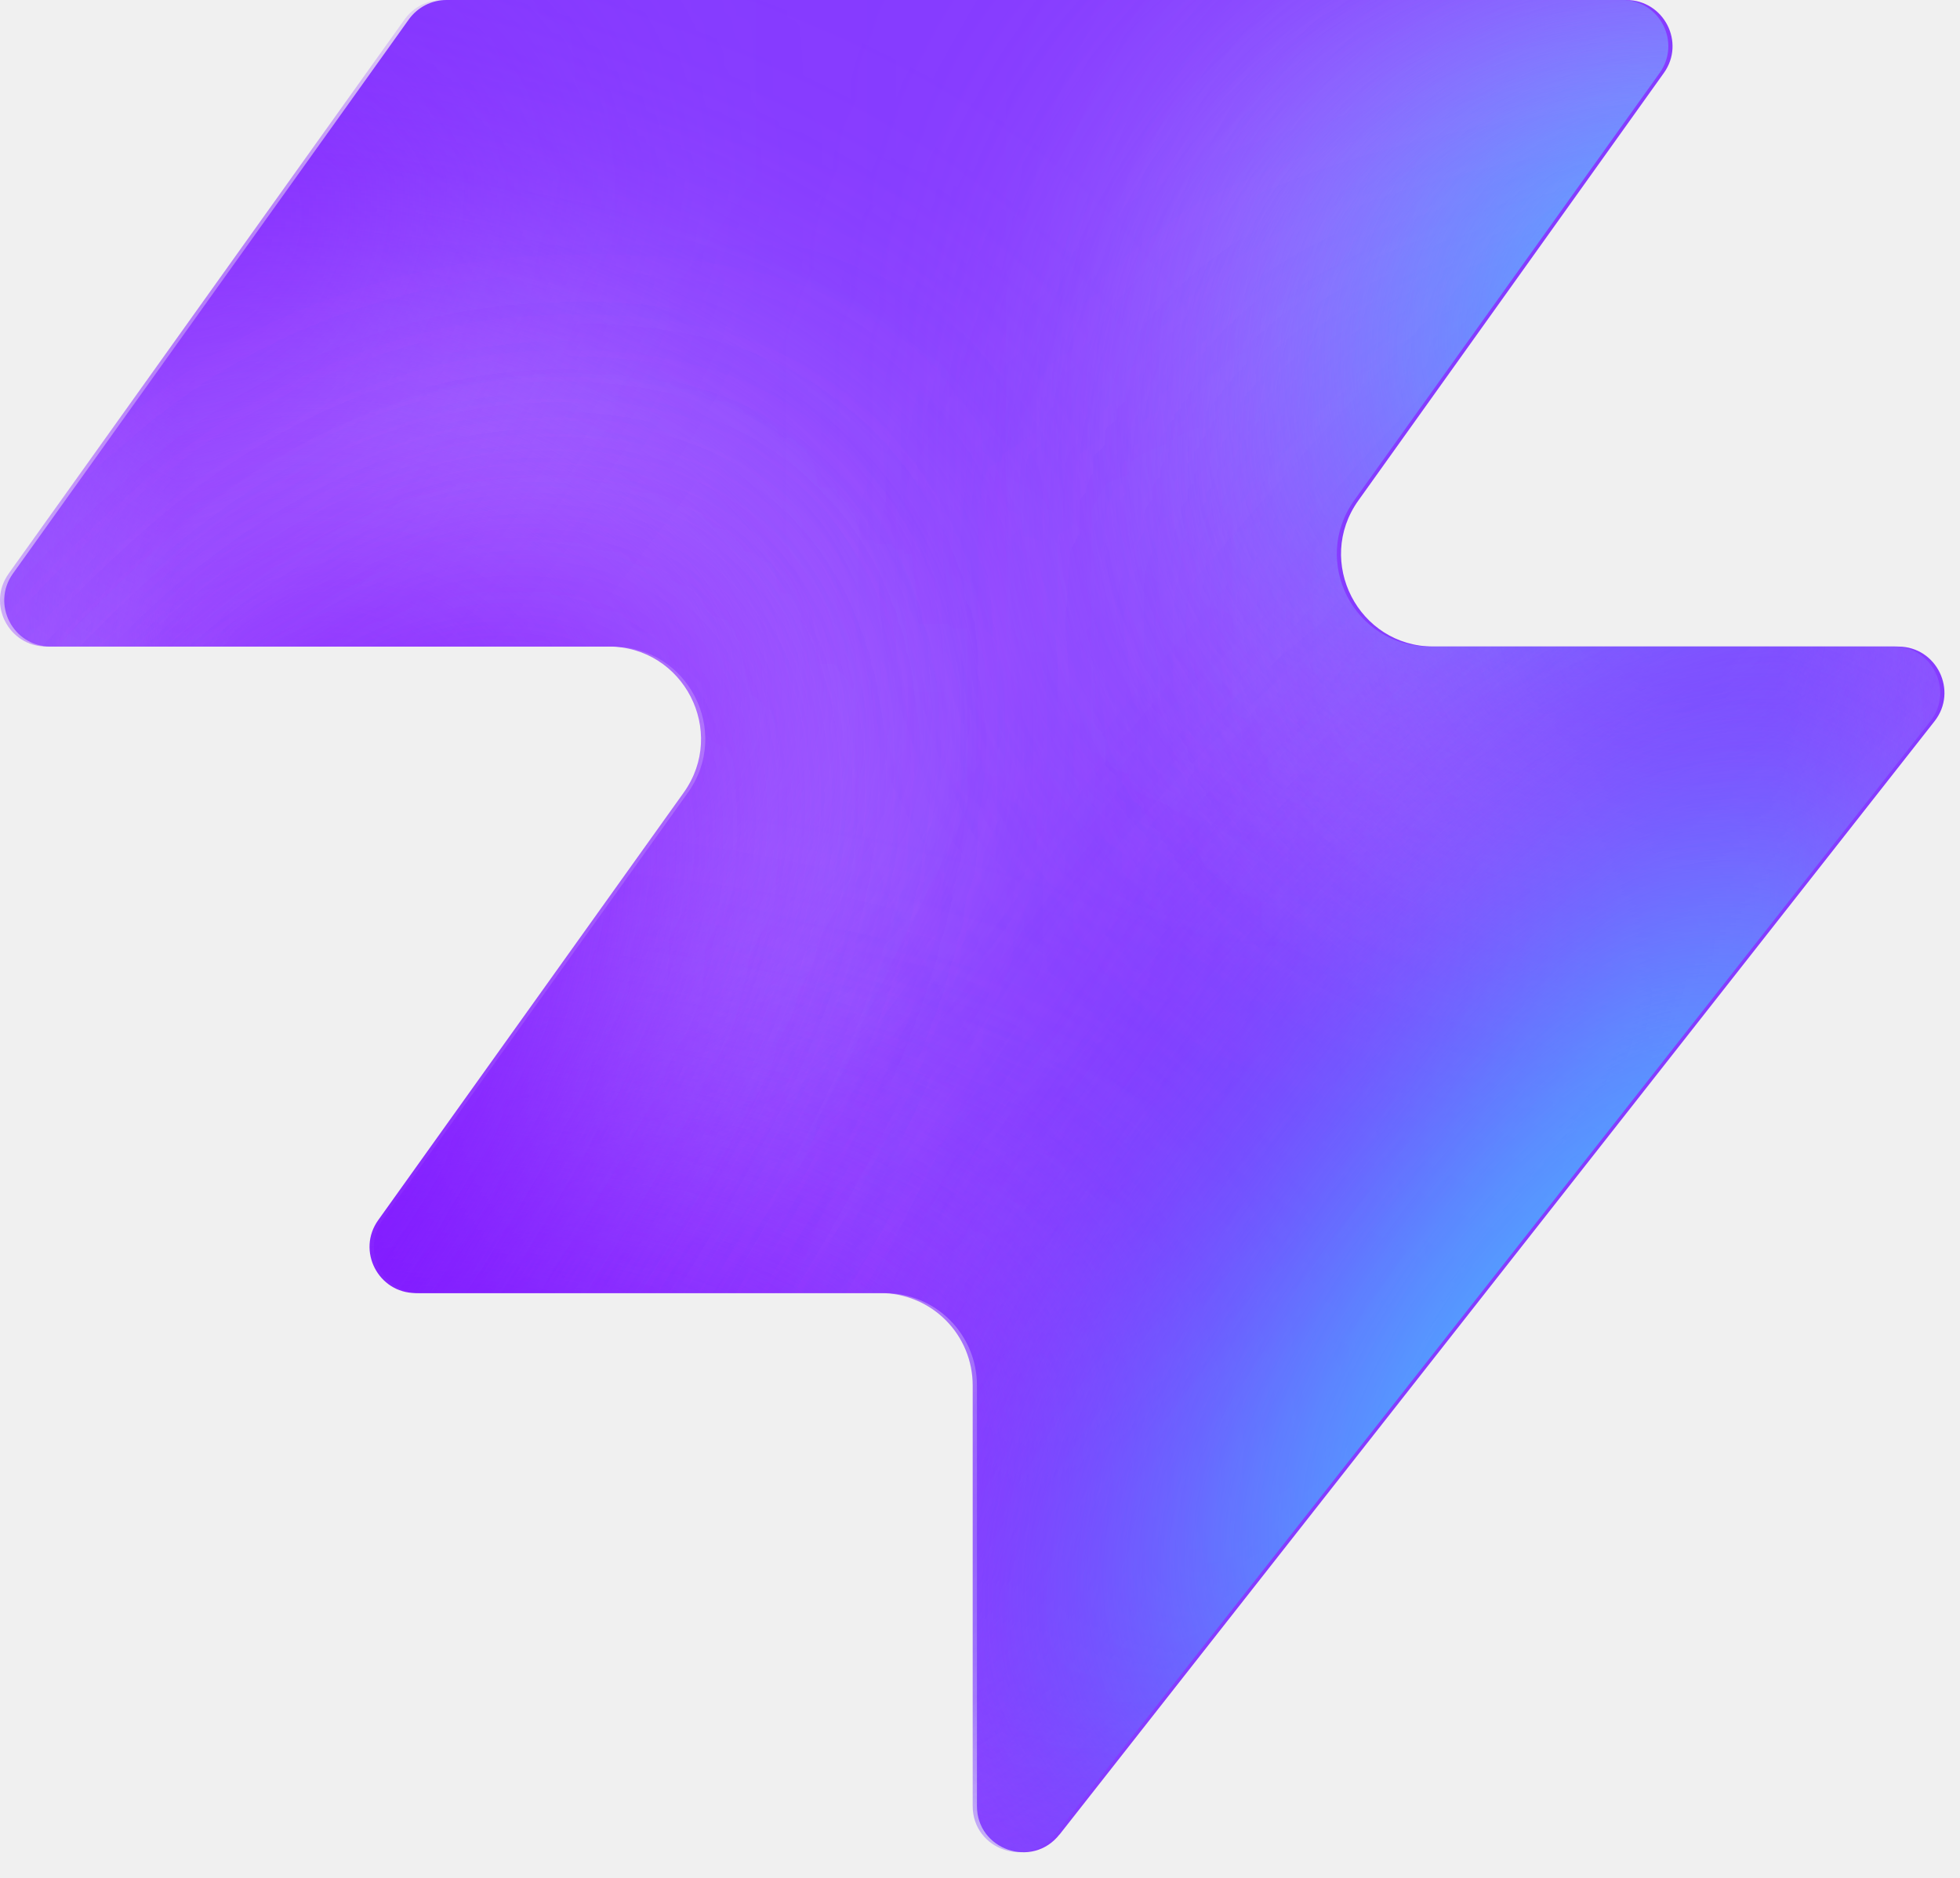
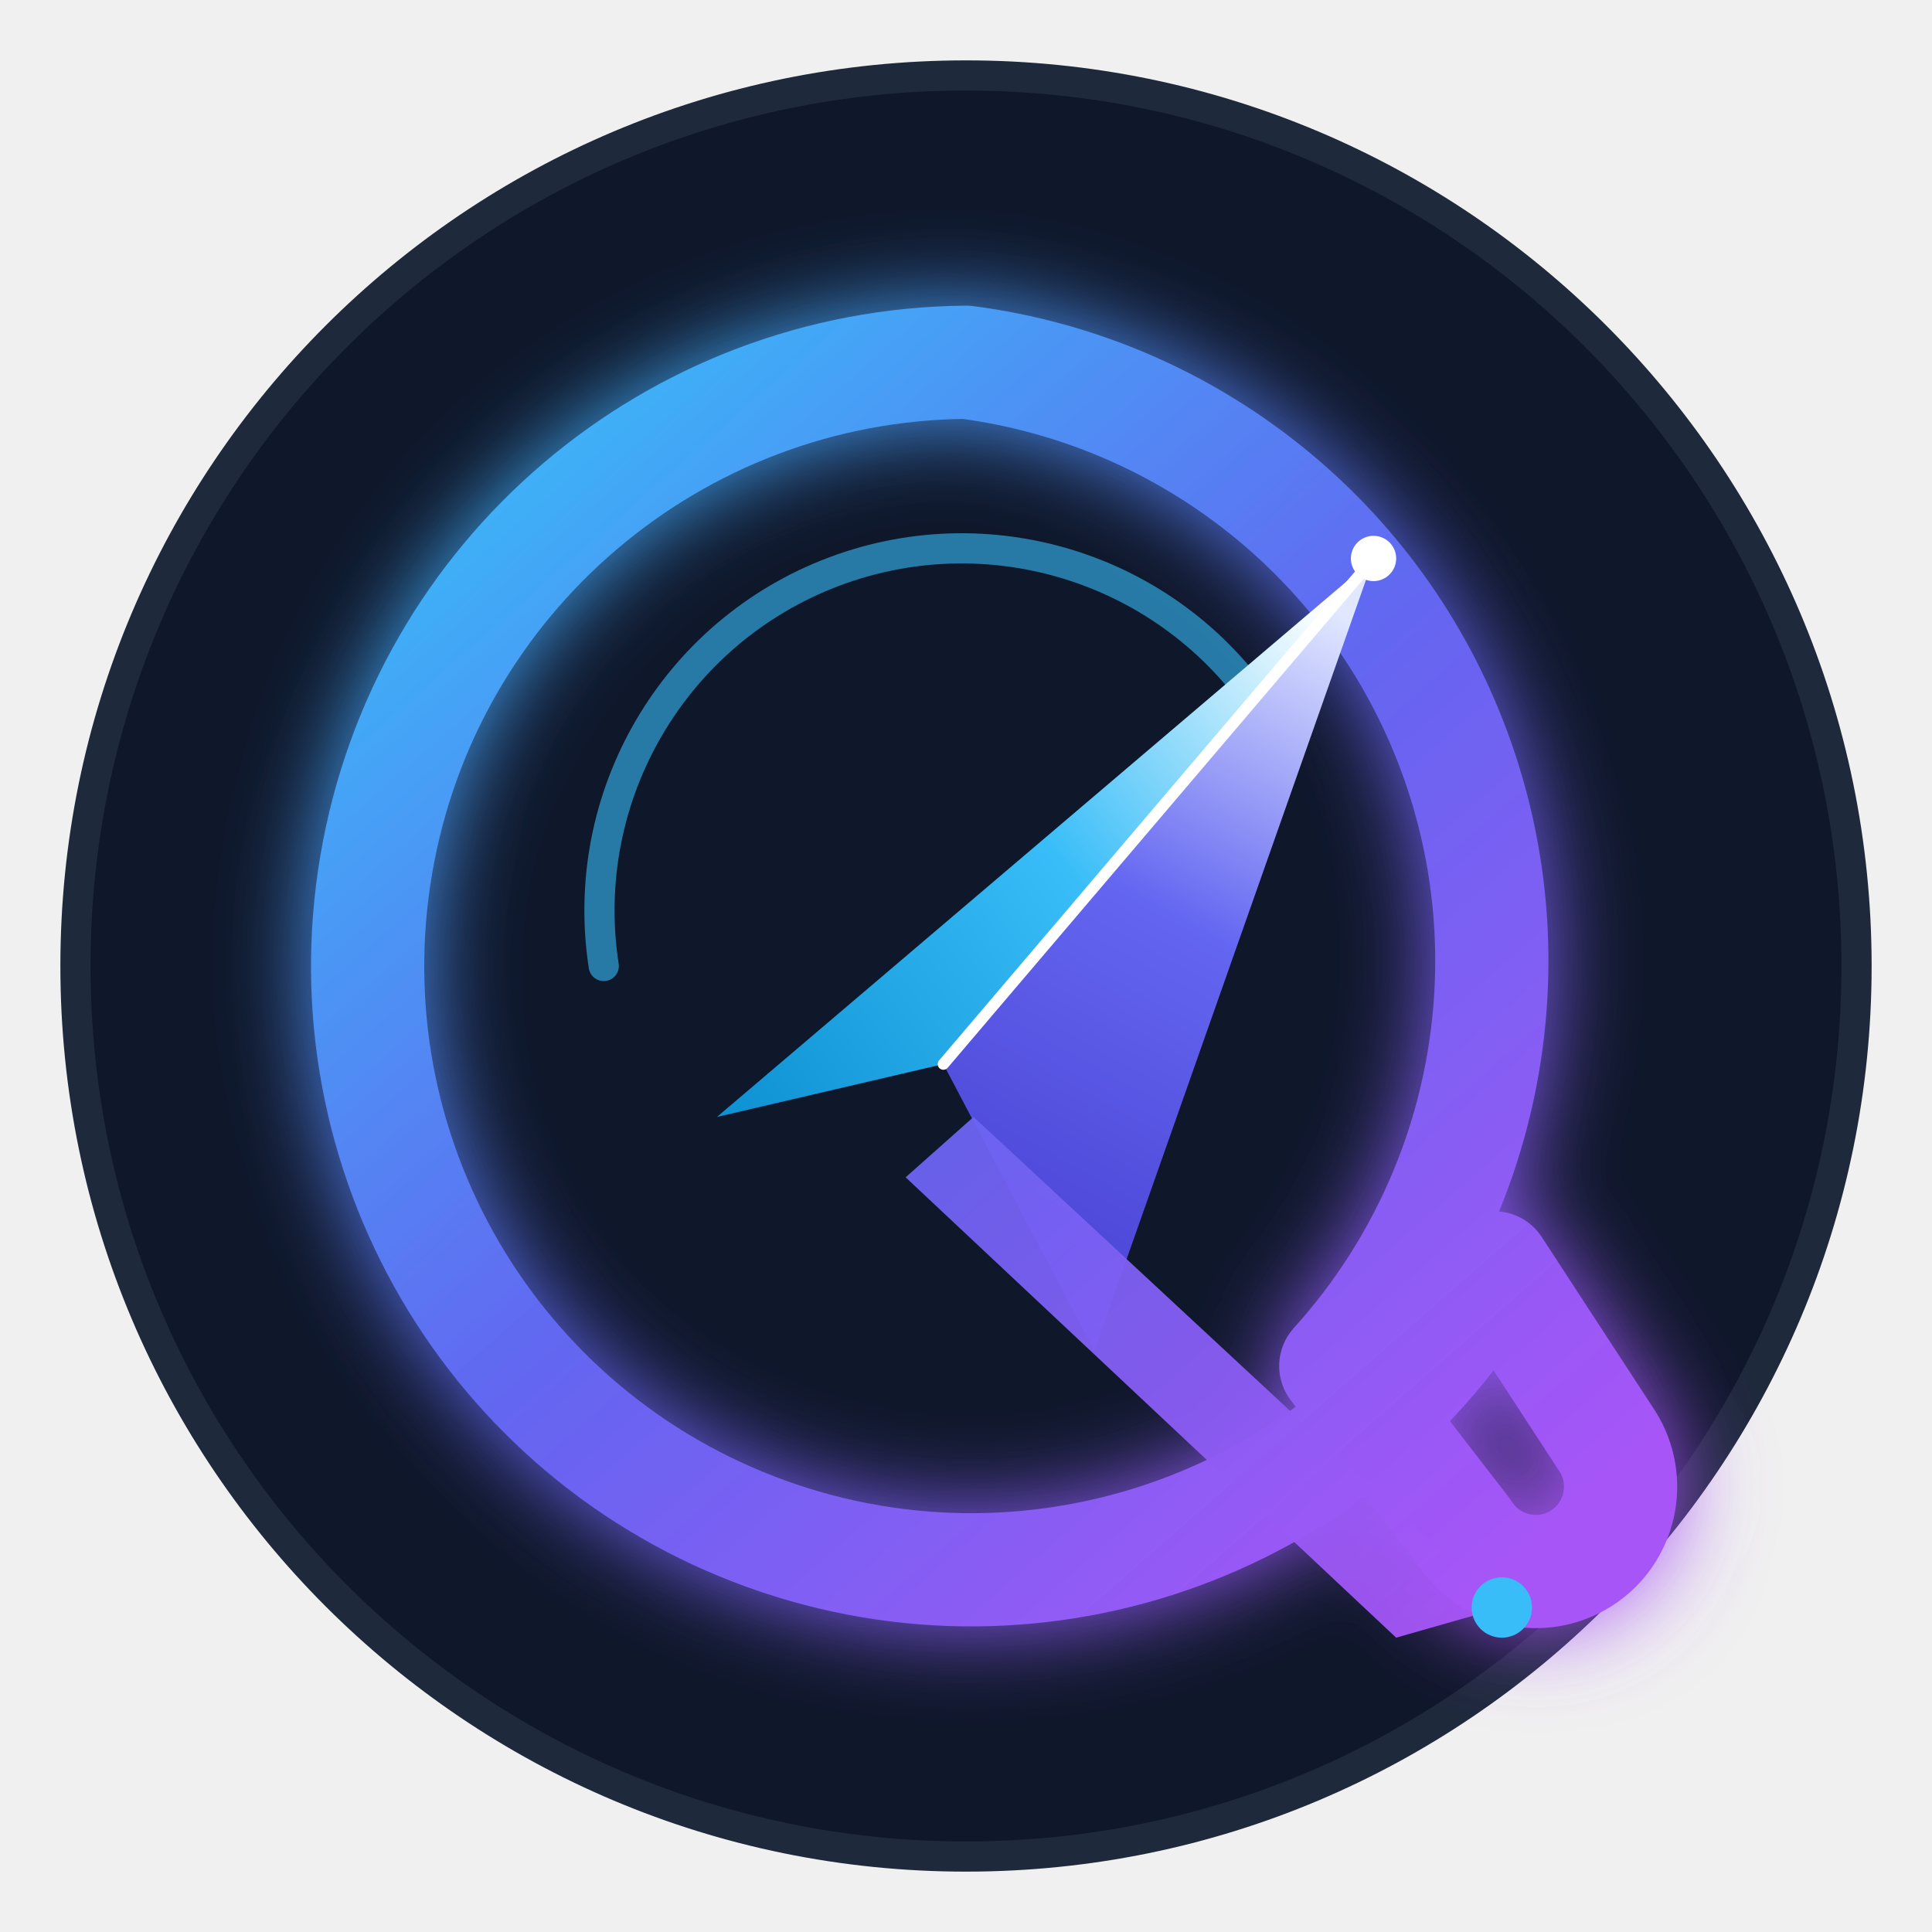
- <svg xmlns="http://www.w3.org/2000/svg" width="48" height="46" fill="none" viewBox="0 0 48 46">
-   <path fill="#863bff" d="M25.946 44.938c-.664.845-2.021.375-2.021-.698V33.937a2.26 2.26 0 0 0-2.262-2.262H10.287c-.92 0-1.456-1.04-.92-1.788l7.48-10.471c1.07-1.497 0-3.578-1.842-3.578H1.237c-.92 0-1.456-1.04-.92-1.788L10.013.474c.214-.297.556-.474.92-.474h28.894c.92 0 1.456 1.04.92 1.788l-7.48 10.471c-1.07 1.498 0 3.579 1.842 3.579h11.377c.943 0 1.473 1.088.89 1.83L25.947 44.94z" style="fill:#863bff;fill:color(display-p3 .525 .23 1);fill-opacity:1" />
-   <mask id="a" width="48" height="46" x="0" y="0" maskUnits="userSpaceOnUse" style="mask-type:alpha">
-     <path fill="#000" d="M25.842 44.938c-.664.844-2.021.375-2.021-.698V33.937a2.26 2.26 0 0 0-2.262-2.262H10.183c-.92 0-1.456-1.04-.92-1.788l7.48-10.471c1.07-1.498 0-3.579-1.842-3.579H1.133c-.92 0-1.456-1.04-.92-1.787L9.91.473c.214-.297.556-.474.92-.474h28.894c.92 0 1.456 1.04.92 1.788l-7.48 10.471c-1.07 1.498 0 3.578 1.842 3.578h11.377c.943 0 1.473 1.088.89 1.832L25.843 44.94z" style="fill:#000;fill-opacity:1" />
-   </mask>
-   <g mask="url(#a)">
-     <g filter="url(#b)">
-       <ellipse cx="5.508" cy="14.704" fill="#ede6ff" rx="5.508" ry="14.704" style="fill:#ede6ff;fill:color(display-p3 .927 .903 1);fill-opacity:1" transform="matrix(.00324 1 1 -.00324 -4.47 31.516)" />
-     </g>
-     <g filter="url(#c)">
-       <ellipse cx="10.399" cy="29.851" fill="#ede6ff" rx="10.399" ry="29.851" style="fill:#ede6ff;fill:color(display-p3 .927 .903 1);fill-opacity:1" transform="matrix(.00324 1 1 -.00324 -39.328 7.883)" />
-     </g>
-     <g filter="url(#d)">
-       <ellipse cx="5.508" cy="30.487" fill="#7e14ff" rx="5.508" ry="30.487" style="fill:#7e14ff;fill:color(display-p3 .492 .077 1);fill-opacity:1" transform="rotate(89.814 -25.913 -14.639)scale(1 -1)" />
-     </g>
-     <g filter="url(#e)">
-       <ellipse cx="5.508" cy="30.599" fill="#7e14ff" rx="5.508" ry="30.599" style="fill:#7e14ff;fill:color(display-p3 .492 .077 1);fill-opacity:1" transform="rotate(89.814 -32.644 -3.334)scale(1 -1)" />
-     </g>
-     <g filter="url(#f)">
-       <ellipse cx="5.508" cy="30.599" fill="#7e14ff" rx="5.508" ry="30.599" style="fill:#7e14ff;fill:color(display-p3 .492 .077 1);fill-opacity:1" transform="matrix(.00324 1 1 -.00324 -34.34 30.47)" />
-     </g>
-     <g filter="url(#g)">
-       <ellipse cx="14.072" cy="22.078" fill="#ede6ff" rx="14.072" ry="22.078" style="fill:#ede6ff;fill:color(display-p3 .927 .903 1);fill-opacity:1" transform="rotate(93.35 24.506 48.493)scale(-1 1)" />
-     </g>
-     <g filter="url(#h)">
-       <ellipse cx="3.47" cy="21.501" fill="#7e14ff" rx="3.47" ry="21.501" style="fill:#7e14ff;fill:color(display-p3 .492 .077 1);fill-opacity:1" transform="rotate(89.009 28.708 47.59)scale(-1 1)" />
-     </g>
-     <g filter="url(#i)">
-       <ellipse cx="3.47" cy="21.501" fill="#7e14ff" rx="3.47" ry="21.501" style="fill:#7e14ff;fill:color(display-p3 .492 .077 1);fill-opacity:1" transform="rotate(89.009 28.708 47.59)scale(-1 1)" />
-     </g>
-     <g filter="url(#j)">
-       <ellipse cx=".387" cy="8.972" fill="#7e14ff" rx="4.407" ry="29.108" style="fill:#7e14ff;fill:color(display-p3 .492 .077 1);fill-opacity:1" transform="rotate(39.51 .387 8.972)" />
-     </g>
-     <g filter="url(#k)">
-       <ellipse cx="47.523" cy="-6.092" fill="#7e14ff" rx="4.407" ry="29.108" style="fill:#7e14ff;fill:color(display-p3 .492 .077 1);fill-opacity:1" transform="rotate(37.892 47.523 -6.092)" />
-     </g>
-     <g filter="url(#l)">
-       <ellipse cx="41.412" cy="6.333" fill="#47bfff" rx="5.971" ry="9.665" style="fill:#47bfff;fill:color(display-p3 .28 .748 1);fill-opacity:1" transform="rotate(37.892 41.412 6.333)" />
-     </g>
-     <g filter="url(#m)">
-       <ellipse cx="-1.879" cy="38.332" fill="#7e14ff" rx="4.407" ry="29.108" style="fill:#7e14ff;fill:color(display-p3 .492 .077 1);fill-opacity:1" transform="rotate(37.892 -1.88 38.332)" />
-     </g>
-     <g filter="url(#n)">
-       <ellipse cx="-1.879" cy="38.332" fill="#7e14ff" rx="4.407" ry="29.108" style="fill:#7e14ff;fill:color(display-p3 .492 .077 1);fill-opacity:1" transform="rotate(37.892 -1.88 38.332)" />
-     </g>
-     <g filter="url(#o)">
-       <ellipse cx="35.651" cy="29.907" fill="#7e14ff" rx="4.407" ry="29.108" style="fill:#7e14ff;fill:color(display-p3 .492 .077 1);fill-opacity:1" transform="rotate(37.892 35.651 29.907)" />
-     </g>
-     <g filter="url(#p)">
-       <ellipse cx="38.418" cy="32.4" fill="#47bfff" rx="5.971" ry="15.297" style="fill:#47bfff;fill:color(display-p3 .28 .748 1);fill-opacity:1" transform="rotate(37.892 38.418 32.4)" />
-     </g>
-   </g>
+ <svg xmlns="http://www.w3.org/2000/svg" viewBox="0 0 512 512" width="512" height="512" fill="none">
  <defs>
-     <filter id="b" width="60.045" height="41.654" x="-19.77" y="16.149" color-interpolation-filters="sRGB" filterUnits="userSpaceOnUse">
-       <feFlood flood-opacity="0" result="BackgroundImageFix" />
-       <feBlend in="SourceGraphic" in2="BackgroundImageFix" result="shape" />
-       <feGaussianBlur result="effect1_foregroundBlur_2002_17158" stdDeviation="7.659" />
-     </filter>
-     <filter id="c" width="90.34" height="51.437" x="-54.613" y="-7.533" color-interpolation-filters="sRGB" filterUnits="userSpaceOnUse">
-       <feFlood flood-opacity="0" result="BackgroundImageFix" />
-       <feBlend in="SourceGraphic" in2="BackgroundImageFix" result="shape" />
-       <feGaussianBlur result="effect1_foregroundBlur_2002_17158" stdDeviation="7.659" />
-     </filter>
-     <filter id="d" width="79.355" height="29.4" x="-49.64" y="2.03" color-interpolation-filters="sRGB" filterUnits="userSpaceOnUse">
-       <feFlood flood-opacity="0" result="BackgroundImageFix" />
-       <feBlend in="SourceGraphic" in2="BackgroundImageFix" result="shape" />
-       <feGaussianBlur result="effect1_foregroundBlur_2002_17158" stdDeviation="4.596" />
-     </filter>
-     <filter id="e" width="79.579" height="29.4" x="-45.045" y="20.029" color-interpolation-filters="sRGB" filterUnits="userSpaceOnUse">
-       <feFlood flood-opacity="0" result="BackgroundImageFix" />
-       <feBlend in="SourceGraphic" in2="BackgroundImageFix" result="shape" />
-       <feGaussianBlur result="effect1_foregroundBlur_2002_17158" stdDeviation="4.596" />
-     </filter>
-     <filter id="f" width="79.579" height="29.4" x="-43.513" y="21.178" color-interpolation-filters="sRGB" filterUnits="userSpaceOnUse">
-       <feFlood flood-opacity="0" result="BackgroundImageFix" />
-       <feBlend in="SourceGraphic" in2="BackgroundImageFix" result="shape" />
-       <feGaussianBlur result="effect1_foregroundBlur_2002_17158" stdDeviation="4.596" />
-     </filter>
-     <filter id="g" width="74.749" height="58.852" x="15.756" y="-17.901" color-interpolation-filters="sRGB" filterUnits="userSpaceOnUse">
-       <feFlood flood-opacity="0" result="BackgroundImageFix" />
-       <feBlend in="SourceGraphic" in2="BackgroundImageFix" result="shape" />
-       <feGaussianBlur result="effect1_foregroundBlur_2002_17158" stdDeviation="7.659" />
-     </filter>
-     <filter id="h" width="61.377" height="25.362" x="23.548" y="2.284" color-interpolation-filters="sRGB" filterUnits="userSpaceOnUse">
-       <feFlood flood-opacity="0" result="BackgroundImageFix" />
-       <feBlend in="SourceGraphic" in2="BackgroundImageFix" result="shape" />
-       <feGaussianBlur result="effect1_foregroundBlur_2002_17158" stdDeviation="4.596" />
-     </filter>
-     <filter id="i" width="61.377" height="25.362" x="23.548" y="2.284" color-interpolation-filters="sRGB" filterUnits="userSpaceOnUse">
-       <feFlood flood-opacity="0" result="BackgroundImageFix" />
-       <feBlend in="SourceGraphic" in2="BackgroundImageFix" result="shape" />
-       <feGaussianBlur result="effect1_foregroundBlur_2002_17158" stdDeviation="4.596" />
-     </filter>
-     <filter id="j" width="56.045" height="63.649" x="-27.636" y="-22.853" color-interpolation-filters="sRGB" filterUnits="userSpaceOnUse">
-       <feFlood flood-opacity="0" result="BackgroundImageFix" />
-       <feBlend in="SourceGraphic" in2="BackgroundImageFix" result="shape" />
-       <feGaussianBlur result="effect1_foregroundBlur_2002_17158" stdDeviation="4.596" />
-     </filter>
-     <filter id="k" width="54.814" height="64.646" x="20.116" y="-38.415" color-interpolation-filters="sRGB" filterUnits="userSpaceOnUse">
-       <feFlood flood-opacity="0" result="BackgroundImageFix" />
-       <feBlend in="SourceGraphic" in2="BackgroundImageFix" result="shape" />
-       <feGaussianBlur result="effect1_foregroundBlur_2002_17158" stdDeviation="4.596" />
-     </filter>
-     <filter id="l" width="33.541" height="35.313" x="24.641" y="-11.323" color-interpolation-filters="sRGB" filterUnits="userSpaceOnUse">
-       <feFlood flood-opacity="0" result="BackgroundImageFix" />
-       <feBlend in="SourceGraphic" in2="BackgroundImageFix" result="shape" />
-       <feGaussianBlur result="effect1_foregroundBlur_2002_17158" stdDeviation="4.596" />
-     </filter>
-     <filter id="m" width="54.814" height="64.646" x="-29.286" y="6.009" color-interpolation-filters="sRGB" filterUnits="userSpaceOnUse">
-       <feFlood flood-opacity="0" result="BackgroundImageFix" />
-       <feBlend in="SourceGraphic" in2="BackgroundImageFix" result="shape" />
-       <feGaussianBlur result="effect1_foregroundBlur_2002_17158" stdDeviation="4.596" />
-     </filter>
-     <filter id="n" width="54.814" height="64.646" x="-29.286" y="6.009" color-interpolation-filters="sRGB" filterUnits="userSpaceOnUse">
-       <feFlood flood-opacity="0" result="BackgroundImageFix" />
-       <feBlend in="SourceGraphic" in2="BackgroundImageFix" result="shape" />
-       <feGaussianBlur result="effect1_foregroundBlur_2002_17158" stdDeviation="4.596" />
-     </filter>
-     <filter id="o" width="54.814" height="64.646" x="8.244" y="-2.416" color-interpolation-filters="sRGB" filterUnits="userSpaceOnUse">
-       <feFlood flood-opacity="0" result="BackgroundImageFix" />
-       <feBlend in="SourceGraphic" in2="BackgroundImageFix" result="shape" />
-       <feGaussianBlur result="effect1_foregroundBlur_2002_17158" stdDeviation="4.596" />
-     </filter>
-     <filter id="p" width="39.409" height="43.623" x="18.713" y="10.588" color-interpolation-filters="sRGB" filterUnits="userSpaceOnUse">
-       <feFlood flood-opacity="0" result="BackgroundImageFix" />
-       <feBlend in="SourceGraphic" in2="BackgroundImageFix" result="shape" />
-       <feGaussianBlur result="effect1_foregroundBlur_2002_17158" stdDeviation="4.596" />
+     <linearGradient id="favRing" x1="120" y1="100" x2="400" y2="420" gradientUnits="userSpaceOnUse">
+       <stop offset="0%" stop-color="#38bdf8" />
+       <stop offset="50%" stop-color="#6366f1" />
+       <stop offset="100%" stop-color="#a855f7" />
+     </linearGradient>
+     <linearGradient id="favNeedleLeft" x1="160" y1="310" x2="350" y2="160" gradientUnits="userSpaceOnUse">
+       <stop offset="0%" stop-color="#0284c7" />
+       <stop offset="60%" stop-color="#38bdf8" />
+       <stop offset="100%" stop-color="#ffffff" />
+     </linearGradient>
+     <linearGradient id="favNeedleRight" x1="240" y1="360" x2="350" y2="160" gradientUnits="userSpaceOnUse">
+       <stop offset="0%" stop-color="#4338ca" />
+       <stop offset="60%" stop-color="#6366f1" />
+       <stop offset="100%" stop-color="#e0e7ff" />
+     </linearGradient>
+     <filter id="favGlow" x="-20%" y="-20%" width="140%" height="140%">
+       <feGaussianBlur stdDeviation="12" result="blur" />
+       <feComposite in="SourceGraphic" in2="blur" operator="over" />
    </filter>
  </defs>
+   <circle cx="256" cy="256" r="236" fill="#0f172a" stroke="#1e293b" stroke-width="8" />
+   <path d="M 256 96            A 160 160 0 1 0 396 336            L 426 382            A 22 22 0 0 1 388 406            L 354 362            A 160 160 0 0 0 256 96 Z" fill="none" stroke="url(#favRing)" stroke-width="30" stroke-linecap="round" stroke-linejoin="round" filter="url(#favGlow)" />
+   <path d="M 160 256 A 96 96 0 0 1 336 190" stroke="#38bdf8" stroke-width="8" stroke-linecap="round" stroke-opacity="0.6" fill="none" />
+   <polygon points="364,148 190,296 250,282" fill="url(#favNeedleLeft)" />
+   <polygon points="364,148 250,282 290,358" fill="url(#favNeedleRight)" />
+   <line x1="364" y1="148" x2="250" y2="282" stroke="#ffffff" stroke-width="3" stroke-linecap="round" />
+   <polygon points="258,296 398,426 370,434 240,312" fill="url(#favRing)" opacity="0.95" />
+   <circle cx="398" cy="426" r="8" fill="#38bdf8" />
+   <circle cx="364" cy="148" r="6" fill="#ffffff" />
</svg>
